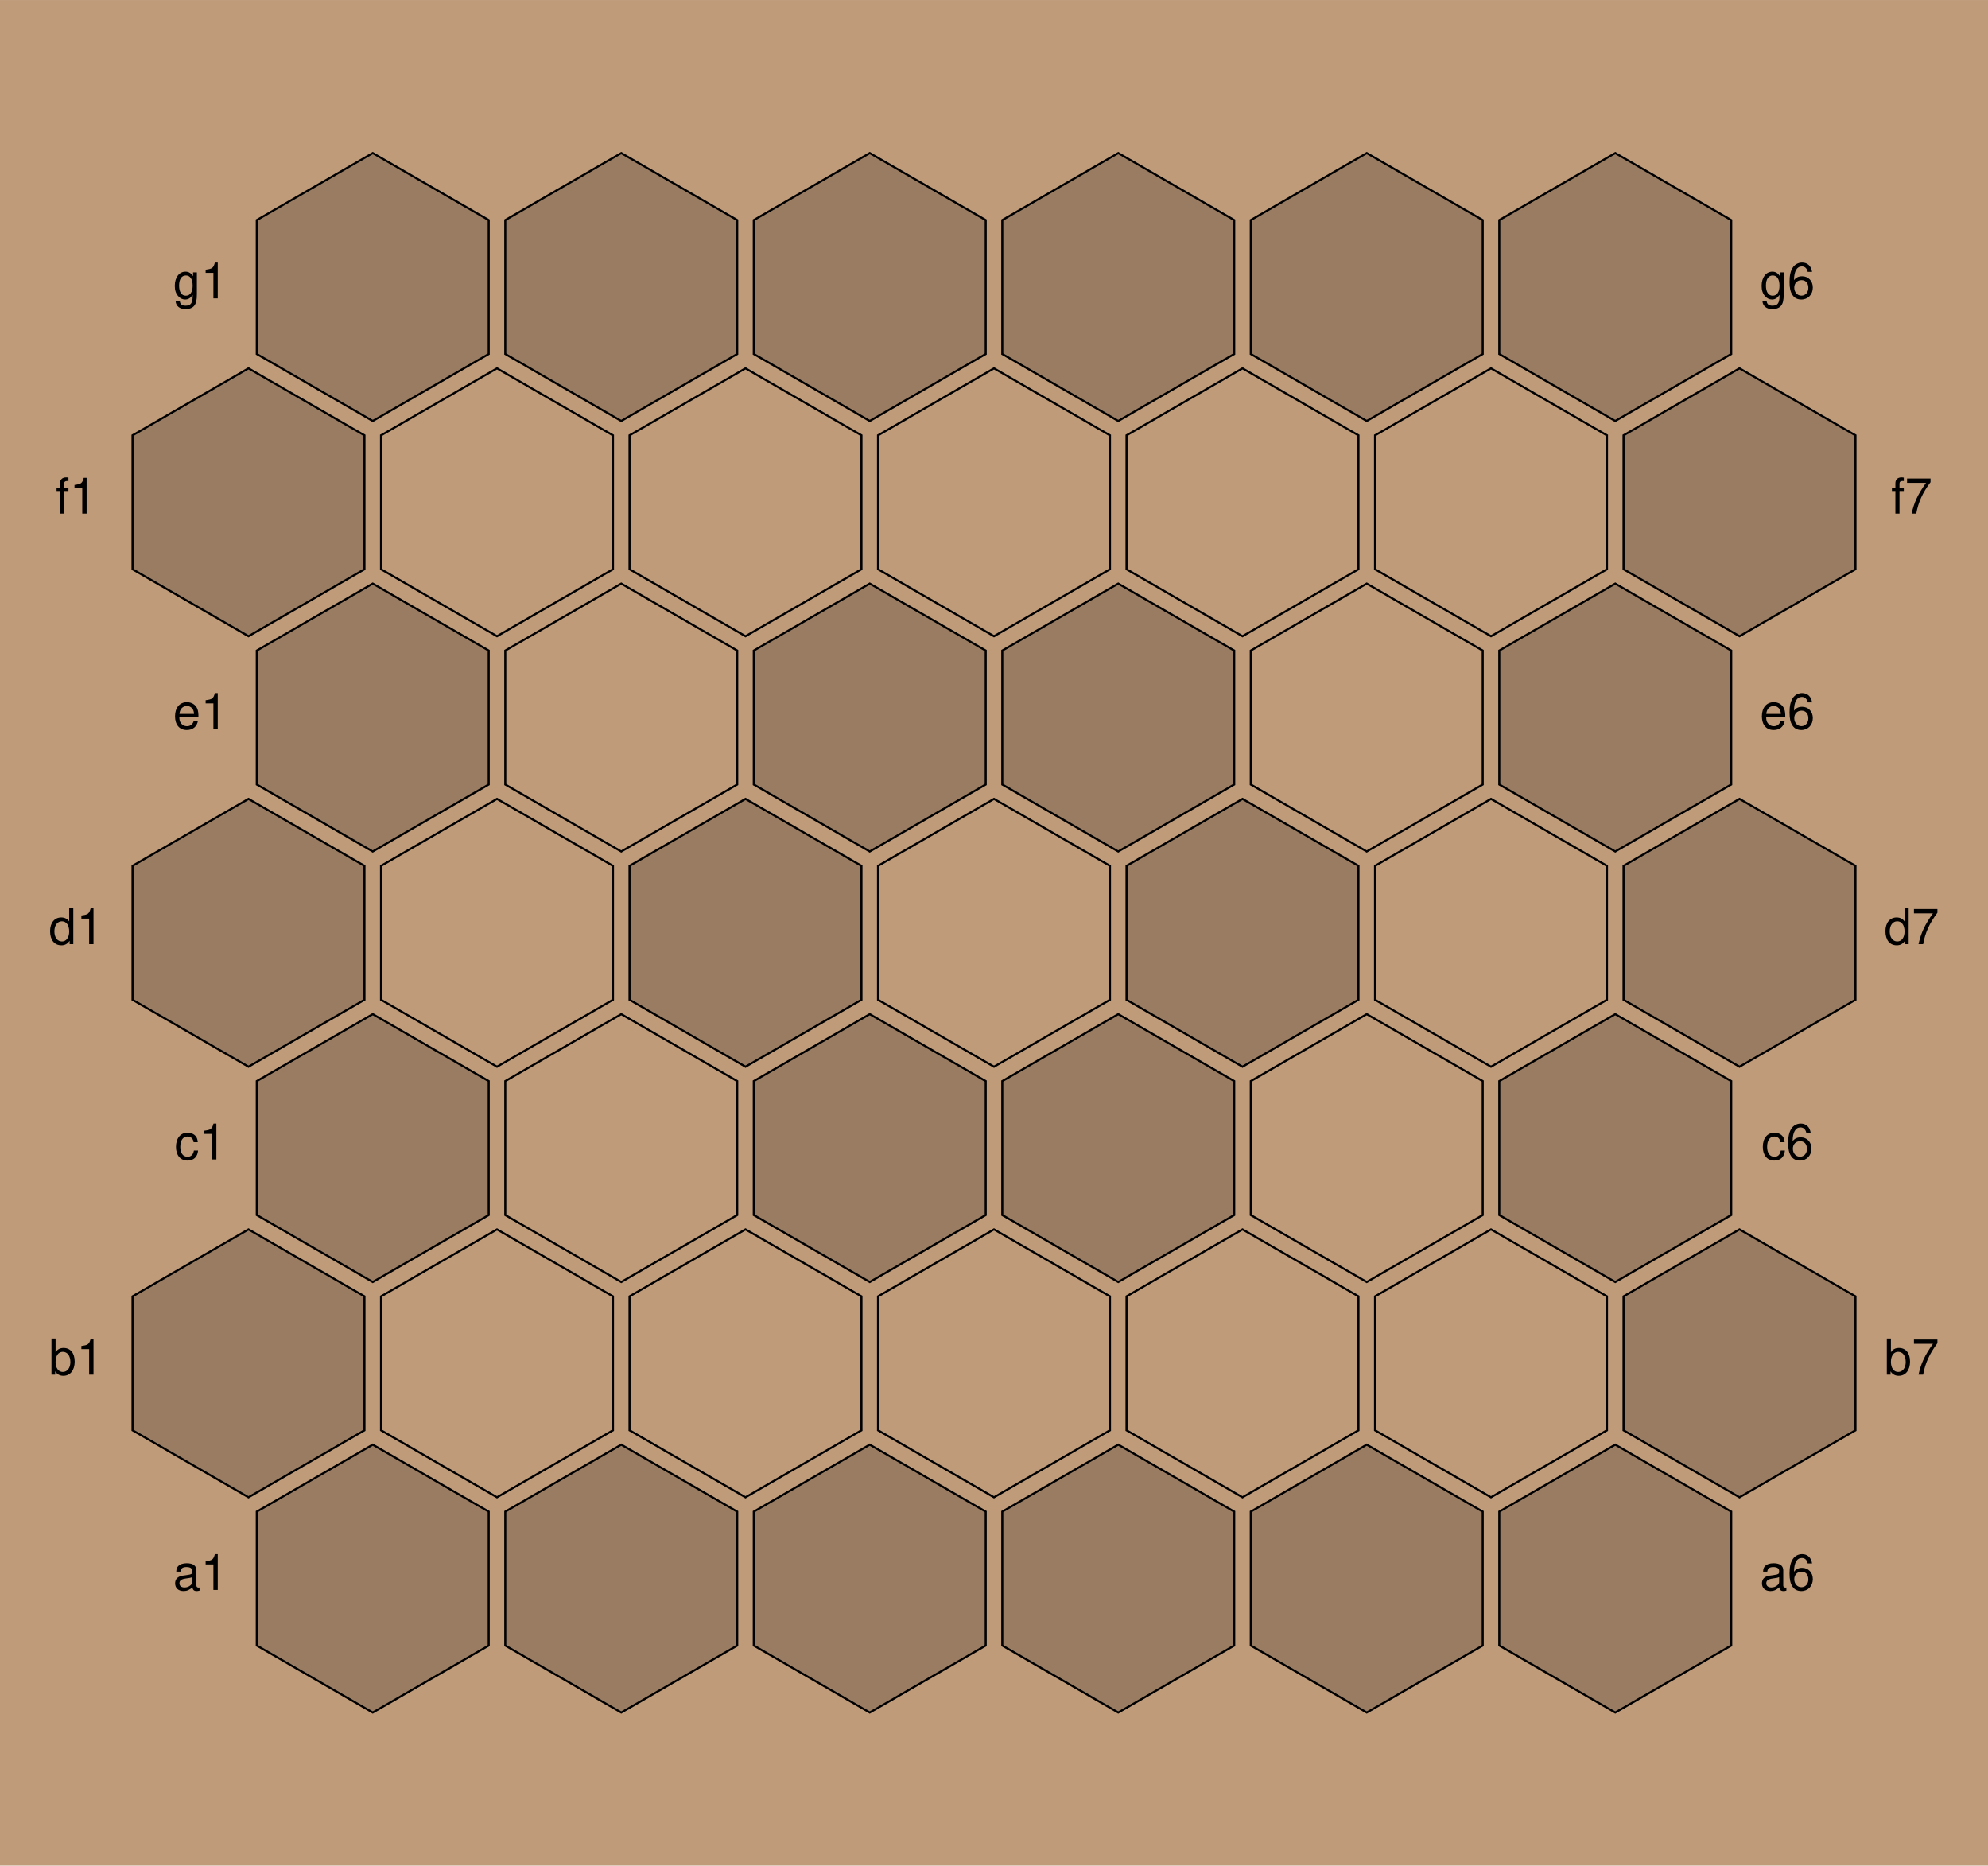
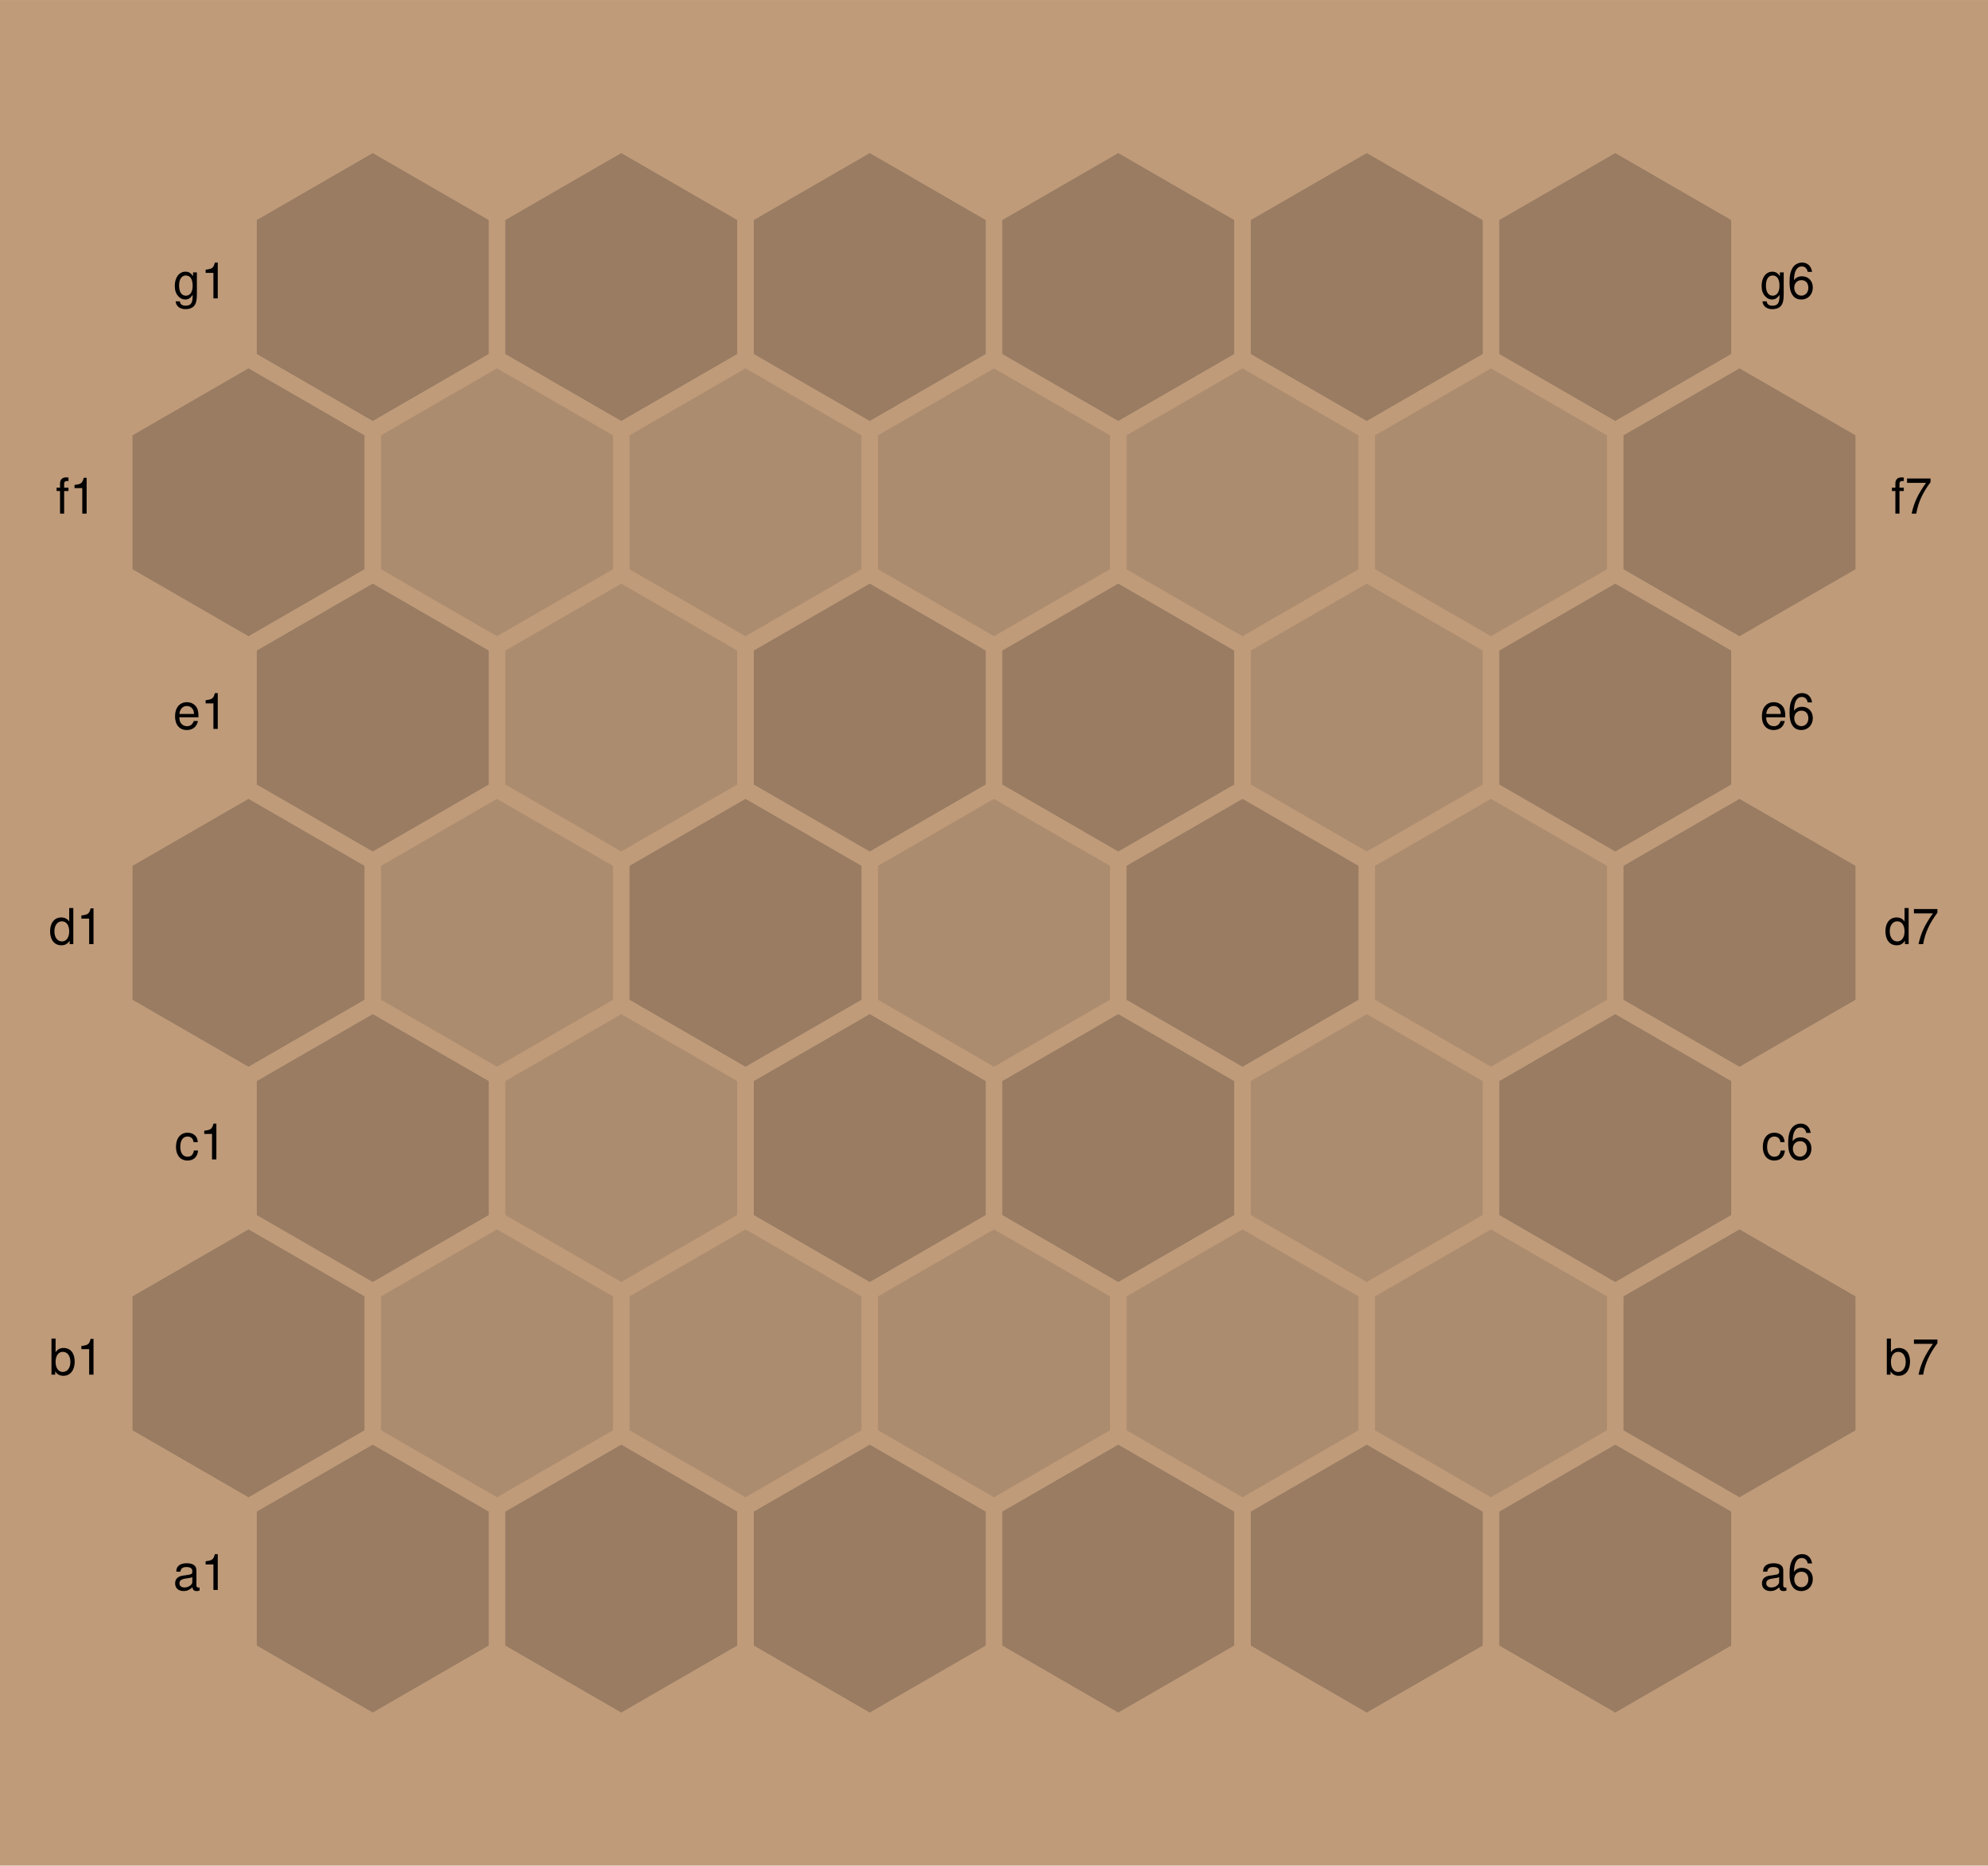
<svg xmlns="http://www.w3.org/2000/svg" width="24.0cm" height="22.517cm" viewBox="-2048.0 -1921.422 4096 3842.843">
  <defs>
</defs>
  <rect x="-2048.0" y="-1921.422" width="4096" height="3842.843" fill="#BF9B7A" />
-   <path d="M-1041.067,1192.267 L-1280,1054.319 L-1518.933,1192.267 L-1518.933,1468.163 L-1280,1606.111 L-1041.067,1468.163 Z" fill-opacity="0.2" stroke="black" stroke-width="4.267" />
+   <path d="M-1041.067,1192.267 L-1280,1054.319 L-1518.933,1192.267 L-1518.933,1468.163 L-1280,1606.111 L-1041.067,1468.163 Z" fill-opacity="0.2" stroke-width="4.267" />
  <text x="-1634.724" y="1330.215" font-size="102" font-family="Helvetica" fill="black" text-anchor="middle" dominant-baseline="central">a1</text>
-   <path d="M-529.067,1192.267 L-768,1054.319 L-1006.933,1192.267 L-1006.933,1468.163 L-768,1606.111 L-529.067,1468.163 Z" fill-opacity="0.2" stroke="black" stroke-width="4.267" />
-   <path d="M-17.067,1192.267 L-256,1054.319 L-494.933,1192.267 L-494.933,1468.163 L-256,1606.111 L-17.067,1468.163 Z" fill-opacity="0.2" stroke="black" stroke-width="4.267" />
-   <path d="M494.933,1192.267 L256,1054.319 L17.067,1192.267 L17.067,1468.163 L256,1606.111 L494.933,1468.163 Z" fill-opacity="0.2" stroke="black" stroke-width="4.267" />
-   <path d="M1006.933,1192.267 L768,1054.319 L529.067,1192.267 L529.067,1468.163 L768,1606.111 L1006.933,1468.163 Z" fill-opacity="0.2" stroke="black" stroke-width="4.267" />
-   <path d="M1518.933,1192.267 L1280,1054.319 L1041.067,1192.267 L1041.067,1468.163 L1280,1606.111 L1518.933,1468.163 Z" fill-opacity="0.2" stroke="black" stroke-width="4.267" />
+   <path d="M-529.067,1192.267 L-768,1054.319 L-1006.933,1192.267 L-1006.933,1468.163 L-768,1606.111 L-529.067,1468.163 Z" fill-opacity="0.2" stroke-width="4.267" />
+   <path d="M-17.067,1192.267 L-256,1054.319 L-494.933,1192.267 L-494.933,1468.163 L-256,1606.111 L-17.067,1468.163 Z" fill-opacity="0.2" stroke-width="4.267" />
+   <path d="M494.933,1192.267 L256,1054.319 L17.067,1192.267 L17.067,1468.163 L256,1606.111 L494.933,1468.163 Z" fill-opacity="0.2" stroke-width="4.267" />
+   <path d="M1006.933,1192.267 L768,1054.319 L529.067,1192.267 L529.067,1468.163 L768,1606.111 L1006.933,1468.163 Z" fill-opacity="0.2" stroke-width="4.267" />
+   <path d="M1518.933,1192.267 L1280,1054.319 L1041.067,1192.267 L1041.067,1468.163 L1280,1606.111 L1518.933,1468.163 Z" fill-opacity="0.2" stroke-width="4.267" />
  <text x="1634.724" y="1330.215" font-size="102" font-family="Helvetica" fill="black" text-anchor="middle" dominant-baseline="central">a6</text>
-   <path d="M-1297.067,748.862 L-1536.0,610.914 L-1774.933,748.862 L-1774.933,1024.758 L-1536.0,1162.706 L-1297.067,1024.758 Z" fill-opacity="0.2" stroke="black" stroke-width="4.267" />
+   <path d="M-1297.067,748.862 L-1536.0,610.914 L-1774.933,748.862 L-1774.933,1024.758 L-1536.0,1162.706 L-1297.067,1024.758 Z" fill-opacity="0.2" stroke-width="4.267" />
  <text x="-1890.724" y="886.81" font-size="102" font-family="Helvetica" fill="black" text-anchor="middle" dominant-baseline="central">b1</text>
-   <path d="M-785.067,748.862 L-1024.0,610.914 L-1262.933,748.862 L-1262.933,1024.758 L-1024.0,1162.706 L-785.067,1024.758 Z" fill-opacity="0.0" stroke="black" stroke-width="4.267" />
-   <path d="M-273.067,748.862 L-512,610.914 L-750.933,748.862 L-750.933,1024.758 L-512,1162.706 L-273.067,1024.758 Z" fill-opacity="0.0" stroke="black" stroke-width="4.267" />
-   <path d="M238.933,748.862 L-9.679305258566017e-14,610.914 L-238.933,748.862 L-238.933,1024.758 L-1.6436819312948358e-13,1162.706 L238.933,1024.758 Z" fill-opacity="0.0" stroke="black" stroke-width="4.267" />
-   <path d="M750.933,748.862 L512,610.914 L273.067,748.862 L273.067,1024.758 L512,1162.706 L750.933,1024.758 Z" fill-opacity="0.0" stroke="black" stroke-width="4.267" />
-   <path d="M1262.933,748.862 L1024,610.914 L785.067,748.862 L785.067,1024.758 L1024,1162.706 L1262.933,1024.758 Z" fill-opacity="0.0" stroke="black" stroke-width="4.267" />
-   <path d="M1774.933,748.862 L1536.0,610.914 L1297.067,748.862 L1297.067,1024.758 L1536.0,1162.706 L1774.933,1024.758 Z" fill-opacity="0.2" stroke="black" stroke-width="4.267" />
+   <path d="M-785.067,748.862 L-1024.0,610.914 L-1262.933,748.862 L-1262.933,1024.758 L-1024.0,1162.706 L-785.067,1024.758 Z" fill-opacity="0.1" stroke-width="4.267" />
+   <path d="M-273.067,748.862 L-512,610.914 L-750.933,748.862 L-750.933,1024.758 L-512,1162.706 L-273.067,1024.758 Z" fill-opacity="0.1" stroke-width="4.267" />
+   <path d="M238.933,748.862 L-9.679305258566017e-14,610.914 L-238.933,748.862 L-238.933,1024.758 L-1.6436819312948358e-13,1162.706 L238.933,1024.758 Z" fill-opacity="0.1" stroke-width="4.267" />
+   <path d="M750.933,748.862 L512,610.914 L273.067,748.862 L273.067,1024.758 L512,1162.706 L750.933,1024.758 Z" fill-opacity="0.1" stroke-width="4.267" />
+   <path d="M1262.933,748.862 L1024,610.914 L785.067,748.862 L785.067,1024.758 L1024,1162.706 L1262.933,1024.758 Z" fill-opacity="0.1" stroke-width="4.267" />
+   <path d="M1774.933,748.862 L1536.0,610.914 L1297.067,748.862 L1297.067,1024.758 L1536.0,1162.706 L1774.933,1024.758 Z" fill-opacity="0.2" stroke-width="4.267" />
  <text x="1890.724" y="886.81" font-size="102" font-family="Helvetica" fill="black" text-anchor="middle" dominant-baseline="central">b7</text>
-   <path d="M-1041.067,305.457 L-1280.0,167.509 L-1518.933,305.457 L-1518.933,581.353 L-1280.0,719.301 L-1041.067,581.353 Z" fill-opacity="0.2" stroke="black" stroke-width="4.267" />
+   <path d="M-1041.067,305.457 L-1280.0,167.509 L-1518.933,305.457 L-1518.933,581.353 L-1280.0,719.301 L-1041.067,581.353 Z" fill-opacity="0.2" stroke-width="4.267" />
  <text x="-1634.724" y="443.405" font-size="102" font-family="Helvetica" fill="black" text-anchor="middle" dominant-baseline="central">c1</text>
-   <path d="M-529.067,305.457 L-768.0,167.509 L-1006.933,305.457 L-1006.933,581.353 L-768.0,719.301 L-529.067,581.353 Z" fill-opacity="0.0" stroke="black" stroke-width="4.267" />
-   <path d="M-17.067,305.457 L-256,167.509 L-494.933,305.457 L-494.933,581.353 L-256,719.301 L-17.067,581.353 Z" fill-opacity="0.2" stroke="black" stroke-width="4.267" />
-   <path d="M494.933,305.457 L256,167.509 L17.067,305.457 L17.067,581.353 L256,719.301 L494.933,581.353 Z" fill-opacity="0.2" stroke="black" stroke-width="4.267" />
-   <path d="M1006.933,305.457 L768.0,167.509 L529.067,305.457 L529.067,581.353 L768.0,719.301 L1006.933,581.353 Z" fill-opacity="0.0" stroke="black" stroke-width="4.267" />
-   <path d="M1518.933,305.457 L1280.0,167.509 L1041.067,305.457 L1041.067,581.353 L1280.0,719.301 L1518.933,581.353 Z" fill-opacity="0.2" stroke="black" stroke-width="4.267" />
+   <path d="M-529.067,305.457 L-768.0,167.509 L-1006.933,305.457 L-1006.933,581.353 L-768.0,719.301 L-529.067,581.353 Z" fill-opacity="0.1" stroke-width="4.267" />
+   <path d="M-17.067,305.457 L-256,167.509 L-494.933,305.457 L-494.933,581.353 L-256,719.301 L-17.067,581.353 Z" fill-opacity="0.2" stroke-width="4.267" />
+   <path d="M494.933,305.457 L256,167.509 L17.067,305.457 L17.067,581.353 L256,719.301 L494.933,581.353 Z" fill-opacity="0.2" stroke-width="4.267" />
+   <path d="M1006.933,305.457 L768.0,167.509 L529.067,305.457 L529.067,581.353 L768.0,719.301 L1006.933,581.353 Z" fill-opacity="0.1" stroke-width="4.267" />
+   <path d="M1518.933,305.457 L1280.0,167.509 L1041.067,305.457 L1041.067,581.353 L1280.0,719.301 L1518.933,581.353 Z" fill-opacity="0.2" stroke-width="4.267" />
  <text x="1634.724" y="443.405" font-size="102" font-family="Helvetica" fill="black" text-anchor="middle" dominant-baseline="central">c6</text>
-   <path d="M-1297.067,-137.948 L-1536.0,-275.896 L-1774.933,-137.948 L-1774.933,137.948 L-1536.0,275.896 L-1297.067,137.948 Z" fill-opacity="0.2" stroke="black" stroke-width="4.267" />
+   <path d="M-1297.067,-137.948 L-1536.0,-275.896 L-1774.933,-137.948 L-1774.933,137.948 L-1536.0,275.896 L-1297.067,137.948 Z" fill-opacity="0.2" stroke-width="4.267" />
  <text x="-1890.724" y="0.0" font-size="102" font-family="Helvetica" fill="black" text-anchor="middle" dominant-baseline="central">d1</text>
-   <path d="M-785.067,-137.948 L-1024.0,-275.896 L-1262.933,-137.948 L-1262.933,137.948 L-1024.0,275.896 L-785.067,137.948 Z" fill-opacity="0.0" stroke="black" stroke-width="4.267" />
-   <path d="M-273.067,-137.948 L-512.0,-275.896 L-750.933,-137.948 L-750.933,137.948 L-512.0,275.896 L-273.067,137.948 Z" fill-opacity="0.2" stroke="black" stroke-width="4.267" />
-   <path d="M238.933,-137.948 L1.6893785135955852e-14,-275.896 L-238.933,-137.948 L-238.933,137.948 L-5.0681355407867556e-14,275.896 L238.933,137.948 Z" fill-opacity="0.0" stroke="black" stroke-width="4.267" />
-   <path d="M750.933,-137.948 L512.0,-275.896 L273.067,-137.948 L273.067,137.948 L512,275.896 L750.933,137.948 Z" fill-opacity="0.2" stroke="black" stroke-width="4.267" />
-   <path d="M1262.933,-137.948 L1024.0,-275.896 L785.067,-137.948 L785.067,137.948 L1024.0,275.896 L1262.933,137.948 Z" fill-opacity="0.0" stroke="black" stroke-width="4.267" />
-   <path d="M1774.933,-137.948 L1536.0,-275.896 L1297.067,-137.948 L1297.067,137.948 L1536.0,275.896 L1774.933,137.948 Z" fill-opacity="0.2" stroke="black" stroke-width="4.267" />
+   <path d="M-785.067,-137.948 L-1024.0,-275.896 L-1262.933,-137.948 L-1262.933,137.948 L-1024.0,275.896 L-785.067,137.948 Z" fill-opacity="0.1" stroke-width="4.267" />
+   <path d="M-273.067,-137.948 L-512.0,-275.896 L-750.933,-137.948 L-750.933,137.948 L-512.0,275.896 L-273.067,137.948 Z" fill-opacity="0.2" stroke-width="4.267" />
+   <path d="M238.933,-137.948 L1.6893785135955852e-14,-275.896 L-238.933,-137.948 L-238.933,137.948 L-5.0681355407867556e-14,275.896 L238.933,137.948 Z" fill-opacity="0.1" stroke-width="4.267" />
+   <path d="M750.933,-137.948 L512.0,-275.896 L273.067,-137.948 L273.067,137.948 L512,275.896 L750.933,137.948 Z" fill-opacity="0.2" stroke-width="4.267" />
+   <path d="M1262.933,-137.948 L1024.0,-275.896 L785.067,-137.948 L785.067,137.948 L1024.0,275.896 L1262.933,137.948 Z" fill-opacity="0.1" stroke-width="4.267" />
+   <path d="M1774.933,-137.948 L1536.0,-275.896 L1297.067,-137.948 L1297.067,137.948 L1536.0,275.896 L1774.933,137.948 Z" fill-opacity="0.2" stroke-width="4.267" />
  <text x="1890.724" y="0.0" font-size="102" font-family="Helvetica" fill="black" text-anchor="middle" dominant-baseline="central">d7</text>
-   <path d="M-1041.067,-581.353 L-1280.0,-719.301 L-1518.933,-581.353 L-1518.933,-305.457 L-1280.0,-167.509 L-1041.067,-305.457 Z" fill-opacity="0.2" stroke="black" stroke-width="4.267" />
+   <path d="M-1041.067,-581.353 L-1280.0,-719.301 L-1518.933,-581.353 L-1518.933,-305.457 L-1280.0,-167.509 L-1041.067,-305.457 Z" fill-opacity="0.2" stroke-width="4.267" />
  <text x="-1634.724" y="-443.405" font-size="102" font-family="Helvetica" fill="black" text-anchor="middle" dominant-baseline="central">e1</text>
-   <path d="M-529.067,-581.353 L-768.0,-719.301 L-1006.933,-581.353 L-1006.933,-305.457 L-768.0,-167.509 L-529.067,-305.457 Z" fill-opacity="0.0" stroke="black" stroke-width="4.267" />
-   <path d="M-17.067,-581.353 L-256,-719.301 L-494.933,-581.353 L-494.933,-305.457 L-256.0,-167.509 L-17.067,-305.457 Z" fill-opacity="0.2" stroke="black" stroke-width="4.267" />
-   <path d="M494.933,-581.353 L256,-719.301 L17.067,-581.353 L17.067,-305.457 L256.0,-167.509 L494.933,-305.457 Z" fill-opacity="0.2" stroke="black" stroke-width="4.267" />
-   <path d="M1006.933,-581.353 L768.0,-719.301 L529.067,-581.353 L529.067,-305.457 L768.0,-167.509 L1006.933,-305.457 Z" fill-opacity="0.0" stroke="black" stroke-width="4.267" />
-   <path d="M1518.933,-581.353 L1280.0,-719.301 L1041.067,-581.353 L1041.067,-305.457 L1280.0,-167.509 L1518.933,-305.457 Z" fill-opacity="0.2" stroke="black" stroke-width="4.267" />
+   <path d="M-529.067,-581.353 L-768.0,-719.301 L-1006.933,-581.353 L-1006.933,-305.457 L-768.0,-167.509 L-529.067,-305.457 Z" fill-opacity="0.1" stroke-width="4.267" />
+   <path d="M-17.067,-581.353 L-256,-719.301 L-494.933,-581.353 L-494.933,-305.457 L-256.0,-167.509 L-17.067,-305.457 Z" fill-opacity="0.2" stroke-width="4.267" />
+   <path d="M494.933,-581.353 L256,-719.301 L17.067,-581.353 L17.067,-305.457 L256.0,-167.509 L494.933,-305.457 Z" fill-opacity="0.2" stroke-width="4.267" />
+   <path d="M1006.933,-581.353 L768.0,-719.301 L529.067,-581.353 L529.067,-305.457 L768.0,-167.509 L1006.933,-305.457 Z" fill-opacity="0.1" stroke-width="4.267" />
+   <path d="M1518.933,-581.353 L1280.0,-719.301 L1041.067,-581.353 L1041.067,-305.457 L1280.0,-167.509 L1518.933,-305.457 Z" fill-opacity="0.2" stroke-width="4.267" />
  <text x="1634.724" y="-443.405" font-size="102" font-family="Helvetica" fill="black" text-anchor="middle" dominant-baseline="central">e6</text>
-   <path d="M-1297.067,-1024.758 L-1536.0,-1162.706 L-1774.933,-1024.758 L-1774.933,-748.862 L-1536.0,-610.914 L-1297.067,-748.862 Z" fill-opacity="0.2" stroke="black" stroke-width="4.267" />
+   <path d="M-1297.067,-1024.758 L-1536.0,-1162.706 L-1774.933,-1024.758 L-1774.933,-748.862 L-1536.0,-610.914 L-1297.067,-748.862 Z" fill-opacity="0.2" stroke-width="4.267" />
  <text x="-1890.724" y="-886.81" font-size="102" font-family="Helvetica" fill="black" text-anchor="middle" dominant-baseline="central">f1</text>
-   <path d="M-785.067,-1024.758 L-1024,-1162.706 L-1262.933,-1024.758 L-1262.933,-748.862 L-1024,-610.914 L-785.067,-748.862 Z" fill-opacity="0.0" stroke="black" stroke-width="4.267" />
-   <path d="M-273.067,-1024.758 L-512,-1162.706 L-750.933,-1024.758 L-750.933,-748.862 L-512,-610.914 L-273.067,-748.862 Z" fill-opacity="0.0" stroke="black" stroke-width="4.267" />
-   <path d="M238.933,-1024.758 L1.305806228575719e-13,-1162.706 L-238.933,-1024.758 L-238.933,-748.862 L6.300548231374848e-14,-610.914 L238.933,-748.862 Z" fill-opacity="0.0" stroke="black" stroke-width="4.267" />
-   <path d="M750.933,-1024.758 L512,-1162.706 L273.067,-1024.758 L273.067,-748.862 L512,-610.914 L750.933,-748.862 Z" fill-opacity="0.0" stroke="black" stroke-width="4.267" />
-   <path d="M1262.933,-1024.758 L1024.0,-1162.706 L785.067,-1024.758 L785.067,-748.862 L1024.0,-610.914 L1262.933,-748.862 Z" fill-opacity="0.0" stroke="black" stroke-width="4.267" />
-   <path d="M1774.933,-1024.758 L1536.0,-1162.706 L1297.067,-1024.758 L1297.067,-748.862 L1536.0,-610.914 L1774.933,-748.862 Z" fill-opacity="0.2" stroke="black" stroke-width="4.267" />
+   <path d="M-785.067,-1024.758 L-1024,-1162.706 L-1262.933,-1024.758 L-1262.933,-748.862 L-1024,-610.914 L-785.067,-748.862 Z" fill-opacity="0.1" stroke-width="4.267" />
+   <path d="M-273.067,-1024.758 L-512,-1162.706 L-750.933,-1024.758 L-750.933,-748.862 L-512,-610.914 L-273.067,-748.862 Z" fill-opacity="0.1" stroke-width="4.267" />
+   <path d="M238.933,-1024.758 L1.305806228575719e-13,-1162.706 L-238.933,-1024.758 L-238.933,-748.862 L6.300548231374848e-14,-610.914 L238.933,-748.862 Z" fill-opacity="0.1" stroke-width="4.267" />
+   <path d="M750.933,-1024.758 L512,-1162.706 L273.067,-1024.758 L273.067,-748.862 L512,-610.914 L750.933,-748.862 Z" fill-opacity="0.1" stroke-width="4.267" />
+   <path d="M1262.933,-1024.758 L1024.0,-1162.706 L785.067,-1024.758 L785.067,-748.862 L1024.0,-610.914 L1262.933,-748.862 Z" fill-opacity="0.1" stroke-width="4.267" />
+   <path d="M1774.933,-1024.758 L1536.0,-1162.706 L1297.067,-1024.758 L1297.067,-748.862 L1536.0,-610.914 L1774.933,-748.862 Z" fill-opacity="0.2" stroke-width="4.267" />
  <text x="1890.724" y="-886.81" font-size="102" font-family="Helvetica" fill="black" text-anchor="middle" dominant-baseline="central">f7</text>
-   <path d="M-1041.067,-1468.163 L-1280,-1606.111 L-1518.933,-1468.163 L-1518.933,-1192.267 L-1280,-1054.319 L-1041.067,-1192.267 Z" fill-opacity="0.2" stroke="black" stroke-width="4.267" />
+   <path d="M-1041.067,-1468.163 L-1280,-1606.111 L-1518.933,-1468.163 L-1518.933,-1192.267 L-1280,-1054.319 L-1041.067,-1192.267 Z" fill-opacity="0.2" stroke-width="4.267" />
  <text x="-1634.724" y="-1330.215" font-size="102" font-family="Helvetica" fill="black" text-anchor="middle" dominant-baseline="central">g1</text>
-   <path d="M-529.067,-1468.163 L-768,-1606.111 L-1006.933,-1468.163 L-1006.933,-1192.267 L-768,-1054.319 L-529.067,-1192.267 Z" fill-opacity="0.2" stroke="black" stroke-width="4.267" />
-   <path d="M-17.067,-1468.163 L-256,-1606.111 L-494.933,-1468.163 L-494.933,-1192.267 L-256,-1054.319 L-17.067,-1192.267 Z" fill-opacity="0.2" stroke="black" stroke-width="4.267" />
-   <path d="M494.933,-1468.163 L256,-1606.111 L17.067,-1468.163 L17.067,-1192.267 L256,-1054.319 L494.933,-1192.267 Z" fill-opacity="0.2" stroke="black" stroke-width="4.267" />
-   <path d="M1006.933,-1468.163 L768,-1606.111 L529.067,-1468.163 L529.067,-1192.267 L768,-1054.319 L1006.933,-1192.267 Z" fill-opacity="0.2" stroke="black" stroke-width="4.267" />
-   <path d="M1518.933,-1468.163 L1280,-1606.111 L1041.067,-1468.163 L1041.067,-1192.267 L1280,-1054.319 L1518.933,-1192.267 Z" fill-opacity="0.2" stroke="black" stroke-width="4.267" />
+   <path d="M-529.067,-1468.163 L-768,-1606.111 L-1006.933,-1468.163 L-1006.933,-1192.267 L-768,-1054.319 L-529.067,-1192.267 Z" fill-opacity="0.2" stroke-width="4.267" />
+   <path d="M-17.067,-1468.163 L-256,-1606.111 L-494.933,-1468.163 L-494.933,-1192.267 L-256,-1054.319 L-17.067,-1192.267 Z" fill-opacity="0.2" stroke-width="4.267" />
+   <path d="M494.933,-1468.163 L256,-1606.111 L17.067,-1468.163 L17.067,-1192.267 L256,-1054.319 L494.933,-1192.267 Z" fill-opacity="0.2" stroke-width="4.267" />
+   <path d="M1006.933,-1468.163 L768,-1606.111 L529.067,-1468.163 L529.067,-1192.267 L768,-1054.319 L1006.933,-1192.267 Z" fill-opacity="0.2" stroke-width="4.267" />
+   <path d="M1518.933,-1468.163 L1280,-1606.111 L1041.067,-1468.163 L1041.067,-1192.267 L1280,-1054.319 L1518.933,-1192.267 Z" fill-opacity="0.2" stroke-width="4.267" />
  <text x="1634.724" y="-1330.215" font-size="102" font-family="Helvetica" fill="black" text-anchor="middle" dominant-baseline="central">g6</text>
</svg>
